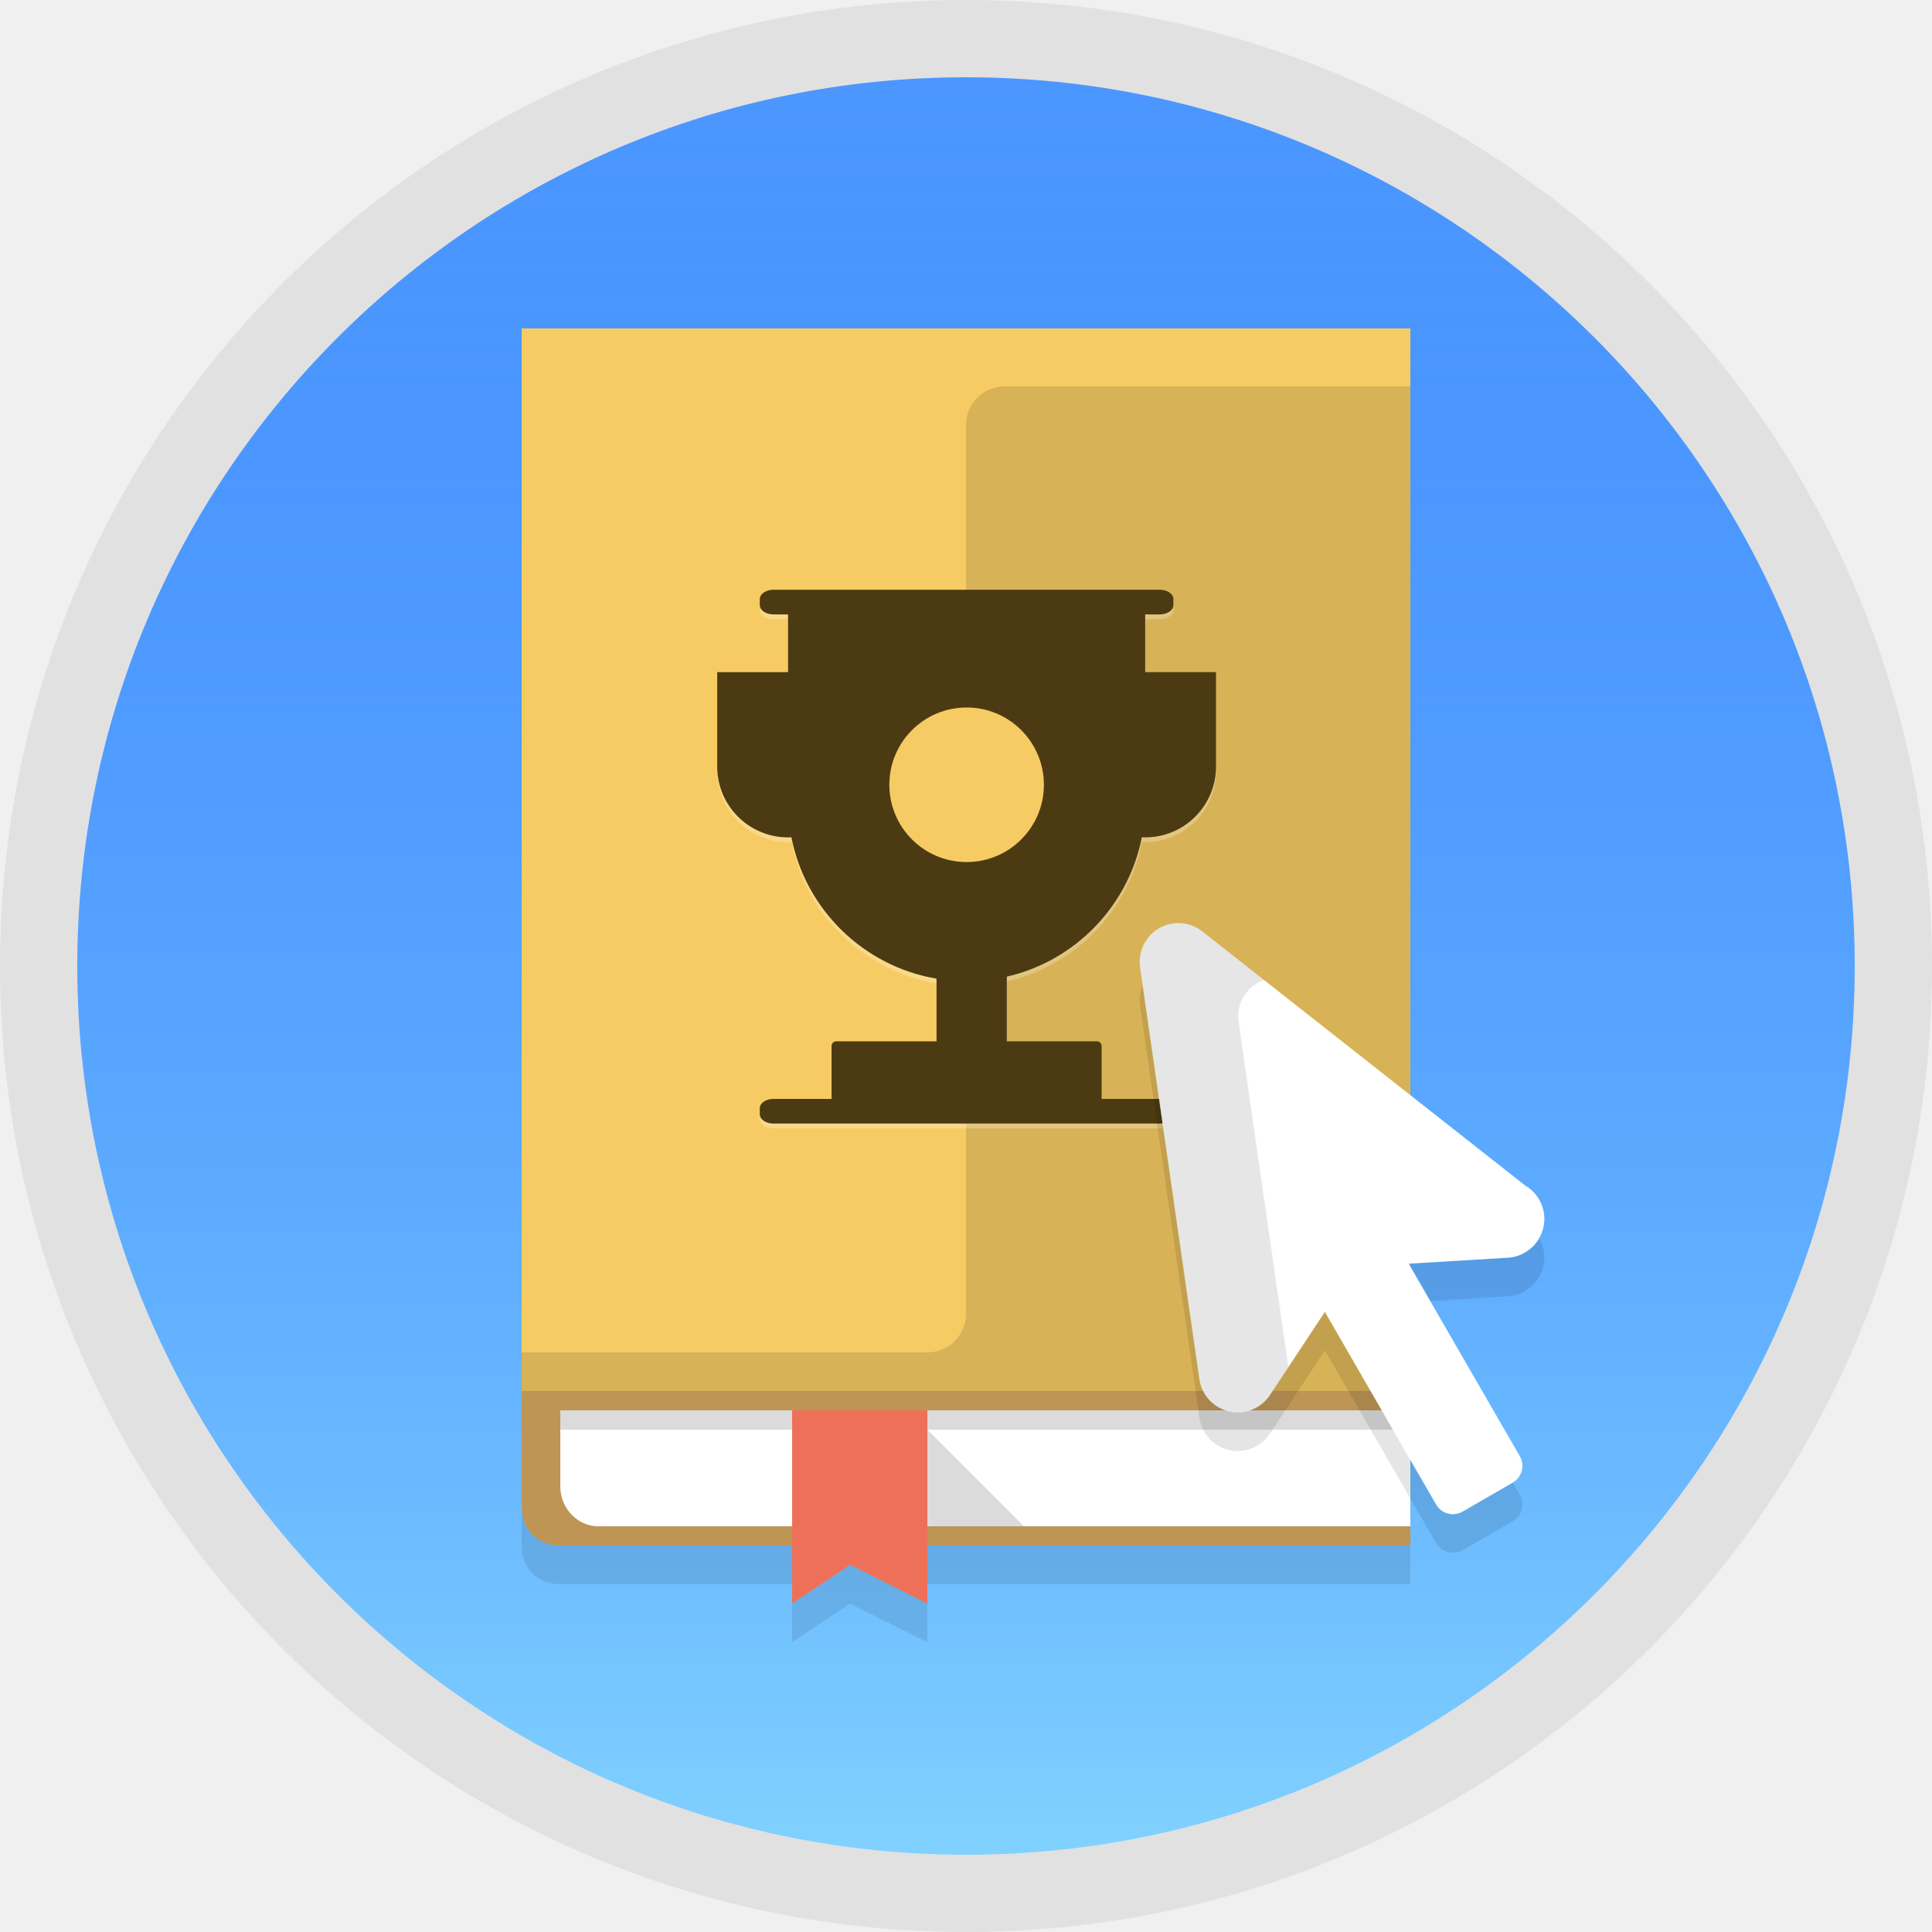
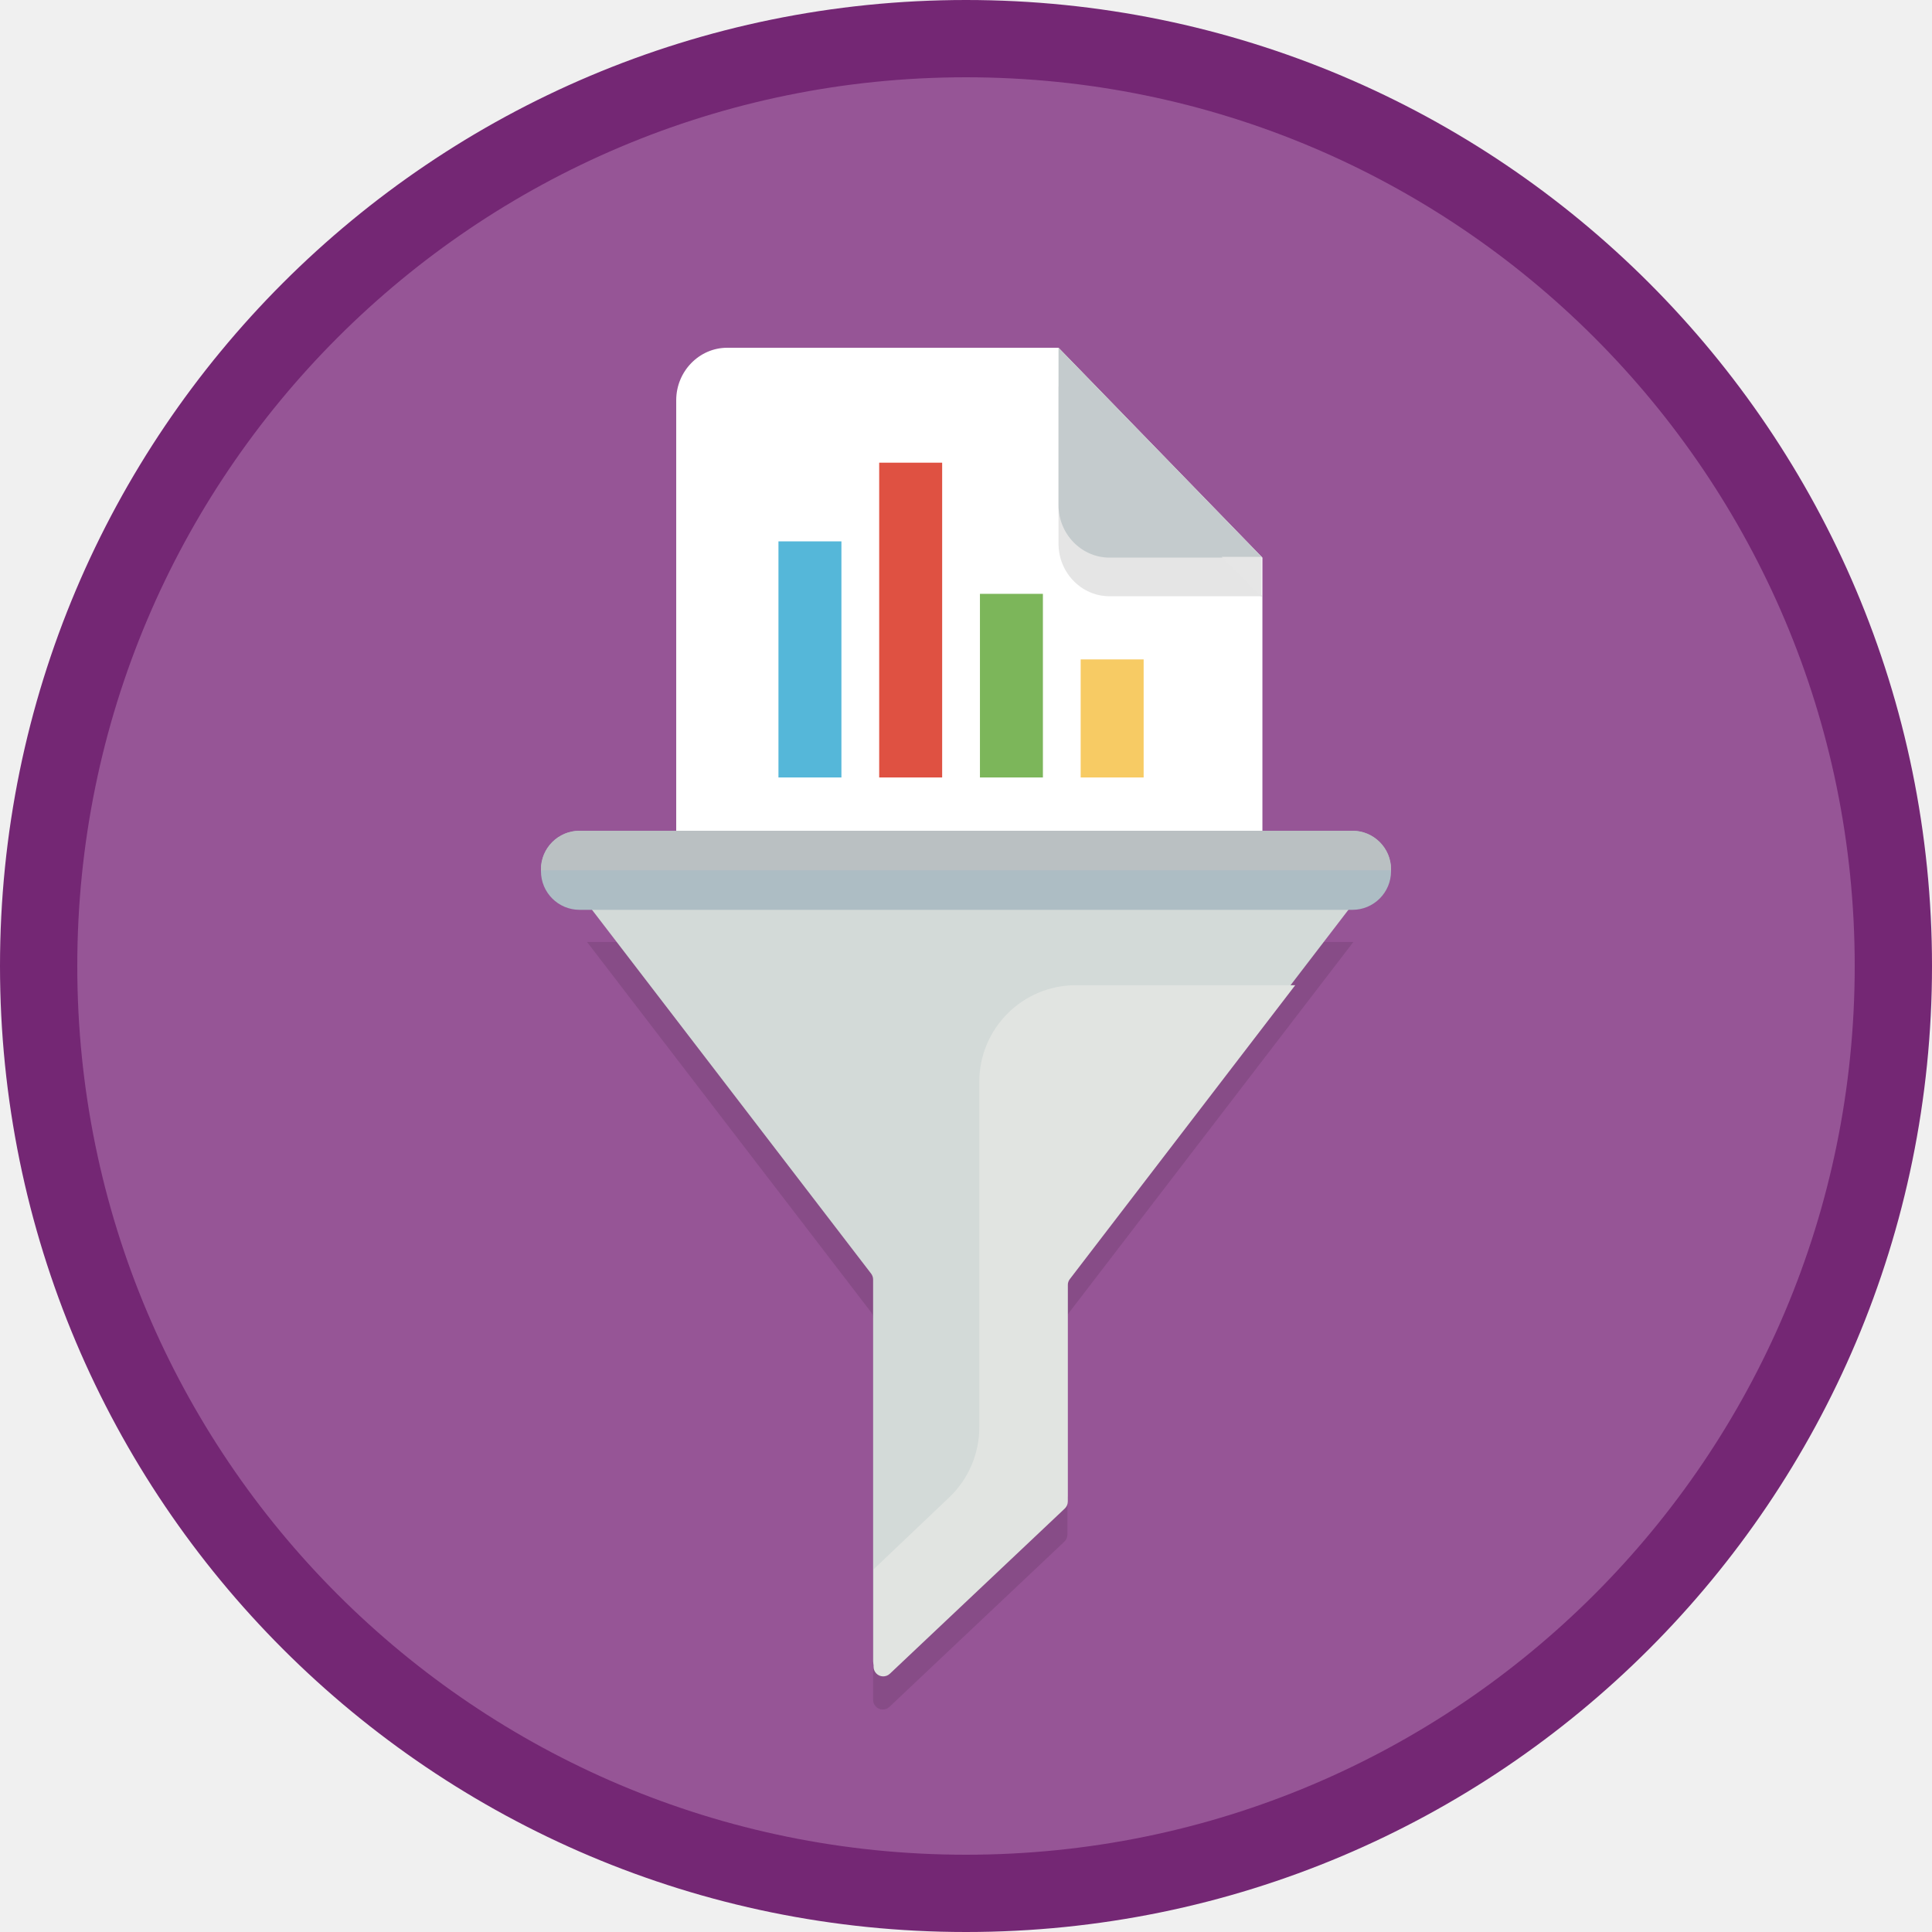
<svg xmlns="http://www.w3.org/2000/svg" xmlns:xlink="http://www.w3.org/1999/xlink" width="100px" height="100px" viewBox="0 0 100 100" version="1.1">
  <defs>
-     <linearGradient x1="50%" y1="100%" x2="50%" y2="3.061617e-15%" id="linearGradient-1">
-       <stop stop-color="#FFFFFF" stop-opacity="0.738" offset="0%" />
-       <stop stop-color="#000000" stop-opacity="0.151" offset="100%" />
-     </linearGradient>
-     <rect id="path-2" x="0" y="0" width="96" height="96" rx="48" />
-     <filter x="-8.3%" y="-5.9%" width="116.7%" height="111.8%" filterUnits="objectBoundingBox" id="filter-4">
+     <rect id="path-1" x="0" y="0" width="96" height="96" rx="48" />
+     <filter x="-12.9%" y="-13.3%" width="125.8%" height="126.7%" filterUnits="objectBoundingBox" id="filter-3">
      <feOffset dx="0" dy="2" in="SourceAlpha" result="shadowOffsetOuter1" />
      <feColorMatrix values="0 0 0 0 0   0 0 0 0 0   0 0 0 0 0  0 0 0 0.096 0" type="matrix" in="shadowOffsetOuter1" result="shadowMatrixOuter1" />
      <feMerge>
        <feMergeNode in="shadowMatrixOuter1" />
        <feMergeNode in="SourceGraphic" />
      </feMerge>
    </filter>
-     <path d="M3.789,1.332 L3.034,1.332 C2.643,1.332 2.326,1.116 2.326,0.849 L2.326,0.816 L2.326,0.539 C2.326,0.272 2.643,0.056 3.034,0.056 L22.511,0.056 L23.03,0.056 C23.42,0.056 23.736,0.272 23.736,0.539 L23.736,0.849 C23.736,1.116 23.42,1.332 23.03,1.332 L22.275,1.332 L22.275,4.319 L25.941,4.319 L25.941,9.208 C25.941,11.232 24.3,12.873 22.275,12.873 C22.217,12.873 22.158,12.872 22.101,12.869 C21.398,16.438 18.641,19.269 15.113,20.081 L15.113,23.428 L19.776,23.428 C19.911,23.428 20.022,23.538 20.022,23.675 L20.022,26.409 L22.511,26.409 L23.03,26.409 C23.42,26.409 23.736,26.626 23.736,26.893 L23.736,27.202 C23.736,27.47 23.42,27.686 23.03,27.686 L3.034,27.686 C2.643,27.686 2.326,27.47 2.326,27.202 L2.326,27.17 L2.326,26.893 C2.326,26.626 2.643,26.409 3.034,26.409 L6.041,26.409 L6.041,23.675 C6.041,23.538 6.152,23.428 6.288,23.428 L11.474,23.428 L11.474,20.185 C7.696,19.544 4.7,16.613 3.963,12.869 C3.905,12.872 3.847,12.873 3.789,12.873 C1.764,12.873 0.122,11.232 0.122,9.208 L0.122,4.319 L3.789,4.319 L3.789,1.332 Z" id="path-5" />
-     <filter x="-0.5%" y="-0.5%" width="101.0%" height="101.8%" filterUnits="objectBoundingBox" id="filter-6">
-       <feOffset dx="0" dy="0.25" in="SourceAlpha" result="shadowOffsetOuter1" />
-       <feColorMatrix values="0 0 0 0 1   0 0 0 0 1   0 0 0 0 1  0 0 0 0.249 0" type="matrix" in="shadowOffsetOuter1" />
+     <path d="M22.427,10.862 L30.342,10.862 L19.789,0 L19.789,8.147 C19.789,9.64 20.976,10.862 22.427,10.862" id="path-4" />
+     <filter x="-9.5%" y="-9.2%" width="119.0%" height="136.8%" filterUnits="objectBoundingBox" id="filter-5">
+       <feOffset dx="0" dy="2" in="SourceAlpha" result="shadowOffsetOuter1" />
+       <feColorMatrix values="0 0 0 0 0   0 0 0 0 0   0 0 0 0 0  0 0 0 0.1 0" type="matrix" in="shadowOffsetOuter1" />
    </filter>
-     <filter x="-13.3%" y="-11.1%" width="126.7%" height="122.2%" filterUnits="objectBoundingBox" id="filter-7">
+     <path d="M17.192,42.985 L17.192,23.228 C17.192,23.118 17.156,23.011 17.089,22.923 L2.386,3.757 L42.049,3.757 L27.35,22.923 C27.283,23.011 27.247,23.118 27.247,23.228 L27.247,34.434 C27.247,34.572 27.19,34.703 27.09,34.798 L18.035,43.348 C17.835,43.538 17.518,43.529 17.329,43.328 C17.241,43.235 17.192,43.112 17.192,42.985 Z" id="path-6" />
+     <filter x="-2.5%" y="-2.5%" width="105.0%" height="109.8%" filterUnits="objectBoundingBox" id="filter-7">
      <feOffset dx="0" dy="2" in="SourceAlpha" result="shadowOffsetOuter1" />
-       <feColorMatrix values="0 0 0 0 0   0 0 0 0 0   0 0 0 0 0  0 0 0 0.103 0" type="matrix" in="shadowOffsetOuter1" result="shadowMatrixOuter1" />
-       <feMerge>
-         <feMergeNode in="shadowMatrixOuter1" />
-         <feMergeNode in="SourceGraphic" />
-       </feMerge>
-     </filter>
-     <path d="M24.748,24.446 L16.847,4.693 C16.544,3.934 15.807,3.436 14.99,3.436 C14.173,3.436 13.436,3.934 13.133,4.693 L5.133,24.693 C4.825,25.464 5.025,26.345 5.635,26.908 C6.248,27.471 7.141,27.595 7.884,27.225 L14.99,23.672 L22.095,27.225 C22.38,27.367 22.685,27.436 22.99,27.436 C22.997,27.435 23.004,27.435 23.009,27.436 C24.115,27.436 25.009,26.54 25.009,25.436 C25.009,25.076 24.915,24.738 24.748,24.446" id="path-8" />
-     <filter x="-12.5%" y="-10.4%" width="125.0%" height="120.8%" filterUnits="objectBoundingBox" id="filter-9">
-       <feOffset dx="3" dy="5" in="SourceAlpha" result="shadowOffsetInner1" />
-       <feComposite in="shadowOffsetInner1" in2="SourceAlpha" operator="arithmetic" k2="-1" k3="1" result="shadowInnerInner1" />
-       <feColorMatrix values="0 0 0 0 0   0 0 0 0 0   0 0 0 0 0  0 0 0 0.098 0" type="matrix" in="shadowInnerInner1" />
+       <feColorMatrix values="0 0 0 0 0   0 0 0 0 0   0 0 0 0 0  0 0 0 0.1 0" type="matrix" in="shadowOffsetOuter1" />
    </filter>
  </defs>
  <g id="Badges" stroke="none" stroke-width="1" fill="none" fill-rule="evenodd">
-     <g id="Special-Badges" transform="translate(-50, -860)">
-       <g id="Special-Badges/generic-badge" transform="translate(50, 860)">
+     <g id="Work-with-data-in-a-canvas-app-in-PowerApps" transform="translate(-50, -260)">
+       <g id="Work-with-data-in-a-canvas-app-in-PowerApps/shape-data-filtering-criteria-conditions-in-a-canvas-app-in-powerapps" transform="translate(50, 260)">
        <g id="Mask" transform="translate(2, 2)">
-           <mask id="mask-3" fill="white">
-             <use xlink:href="#path-2" />
+           <mask id="mask-2" fill="white">
+             <use xlink:href="#path-1" />
          </mask>
-           <g id="BG">
-             <use fill="#55A2FF" xlink:href="#path-2" />
-             <use fill-opacity="0.75" fill="url(#linearGradient-1)" style="mix-blend-mode: overlay;" xlink:href="#path-2" />
-           </g>
-           <g id="Book-1" filter="url(#filter-4)" mask="url(#mask-3)">
-             <g transform="translate(24, 14)" id="Book">
-               <g transform="translate(0.167481, 0.387536)">
-                 <path d="M0.833,55.612 L0.833,61.612 C0.84,62.807 1.671,63.615 2.833,63.612 L46.833,63.612 L46.833,55.612 L0.833,55.612 Z" id="Shape" fill="#BE9555" fill-rule="nonzero" />
-                 <path d="M2.833,56.612 L2.833,60.612 C2.867,61.718 3.753,62.615 4.788,62.612 L46.833,62.612 L46.833,56.612 L2.833,56.612 Z" id="Shape" fill="#FFFFFF" fill-rule="nonzero" />
-                 <polygon id="Shape" fill="#4F4D52" fill-rule="nonzero" opacity="0.2" points="2.833 56.612 2.833 57.612 46.833 57.612 46.833 56.612" />
-                 <polygon id="Shape" fill="#4F4D52" fill-rule="nonzero" opacity="0.2" points="20.833 56.612 26.833 62.612 20.833 62.612" />
-                 <polygon id="Shape" fill="#EF6F59" fill-rule="nonzero" points="21.833 66.612 17.833 64.612 14.833 66.612 14.833 56.612 21.833 56.612" />
-                 <polygon id="Shape" fill="#F7CB64" fill-rule="nonzero" points="46.833 55.612 0.833 55.612 0.833 0.612 46.833 0.612" />
-                 <path d="M23.833,51.612 C23.833,52.716 22.938,53.612 21.833,53.612 L0.833,53.612 L0.833,55.612 L46.833,55.612 L46.833,3.612 L25.833,3.612 C24.727,3.612 23.833,4.507 23.833,5.612 L23.833,51.612 Z" id="Fill-361" fill-opacity="0.127" fill="#000000" />
+           <use id="BG" fill="#965596" xlink:href="#path-1" />
+           <g id="Data" mask="url(#mask-2)">
+             <g transform="translate(33, 16)">
+               <g id="Group-12" stroke-width="1" fill="none" fill-rule="evenodd">
+                 <g id="Paper-Certified" filter="url(#filter-3)">
+                   <path d="M0.001,2.716 L0.001,26.408 C0.001,27.902 1.189,29.124 2.64,29.124 L27.703,29.124 C29.155,29.124 30.342,27.902 30.342,26.408 L30.342,10.862 L19.789,0 L2.64,0 C1.189,0 0.001,1.222 0.001,2.716 Z" id="Fill-1" fill="#FFFFFF" />
+                   <g id="Fill-2">
+                     <use fill="black" fill-opacity="1" filter="url(#filter-5)" xlink:href="#path-4" />
+                     <use fill="#C4CBCD" fill-rule="evenodd" xlink:href="#path-4" />
+                   </g>
+                 </g>
+                 <g id="Graph" transform="translate(5.292683, 5.948276)" fill-rule="nonzero">
+                   <rect id="Blue" fill="#55B7D9" x="0" y="4.073" width="3.259" height="12.22" />
+                   <rect id="Red" fill="#DF5142" x="5.214" y="0" width="3.259" height="16.293" />
+                   <rect id="Green" fill="#7CB65A" x="10.429" y="6.789" width="3.259" height="9.504" />
+                   <rect id="Green" fill="#F7CB64" x="15.643" y="10.183" width="3.259" height="6.11" />
+                 </g>
              </g>
+               <polygon id="Path-31" fill="#E6E6E6" fill-rule="nonzero" points="28.232 10.824 30.299 10.824 30.292 12.893" />
            </g>
          </g>
-           <g id="Trophey" mask="url(#mask-3)">
-             <g transform="translate(35, 28.46969)">
-               <g id="Combined-Shape" fill="none">
-                 <use fill="black" fill-opacity="1" filter="url(#filter-6)" xlink:href="#path-5" />
-                 <use fill="#4C3B12" fill-rule="evenodd" xlink:href="#path-5" />
+           <g id="Funnel" mask="url(#mask-2)" fill-rule="nonzero">
+             <g transform="translate(26, 41)">
+               <g id="Path-112" fill="none">
+                 <use fill="black" fill-opacity="1" filter="url(#filter-7)" xlink:href="#path-6" />
+                 <use fill="#D3DAD8" xlink:href="#path-6" />
              </g>
-               <circle id="Oval" fill="#F7CB64" fill-rule="evenodd" cx="13.032" cy="10.15" r="4" />
-             </g>
-           </g>
-           <g id="Group-8" filter="url(#filter-7)" mask="url(#mask-3)">
-             <g transform="translate(49, 41)">
-               <rect id="Rectangle" fill="#FFFFFF" fill-rule="evenodd" transform="translate(20, 24.09644) rotate(-30) translate(-20, -24.09644) " x="17.5" y="12.096" width="5" height="24" rx="1" />
-               <g id="Fill-188" fill="none" transform="translate(15, 15.43619) rotate(-30) translate(-15, -15.43619) ">
-                 <use fill="#FFFFFF" fill-rule="evenodd" xlink:href="#path-8" />
-                 <use fill="black" fill-opacity="1" filter="url(#filter-9)" xlink:href="#path-8" />
-               </g>
+               <path d="M17.215,38.228 L21.134,34.502 C22.126,33.559 22.688,32.249 22.688,30.879 L22.688,12.994 C22.688,10.233 24.927,7.994 27.688,7.994 L39.041,7.994 L27.373,23.208 C27.306,23.295 27.27,23.402 27.27,23.512 L27.27,34.718 C27.27,34.856 27.213,34.987 27.113,35.082 L18.059,43.632 C17.858,43.822 17.541,43.813 17.352,43.612 C17.264,43.519 17.215,43.396 17.215,43.269 L17.215,38.228 Z" id="Combined-Shape" fill="#E1E4E1" />
+               <rect id="Rectangle" fill="#ADBDC4" x="0" y="0" width="44" height="4.093" rx="2" />
+               <path d="M2,0 L42,0 C43.105,-2.02906125e-16 44,0.895 44,2 L44,2.047 L0,2.047 L0,2 C-1.3527075e-16,0.895 0.895,2.02906125e-16 2,0 Z" id="Rectangle" fill="#BAC0C2" />
            </g>
          </g>
        </g>
-         <rect id="Azure-Border" stroke="#E1E1E1" stroke-width="4" x="2" y="2" width="96" height="96" rx="48" />
+         <g id="PowerApps-Border" stroke="#742774" stroke-width="4">
+           <rect id="Azure-Border" x="2" y="2" width="96" height="96" rx="48" />
+         </g>
      </g>
    </g>
  </g>
</svg>
